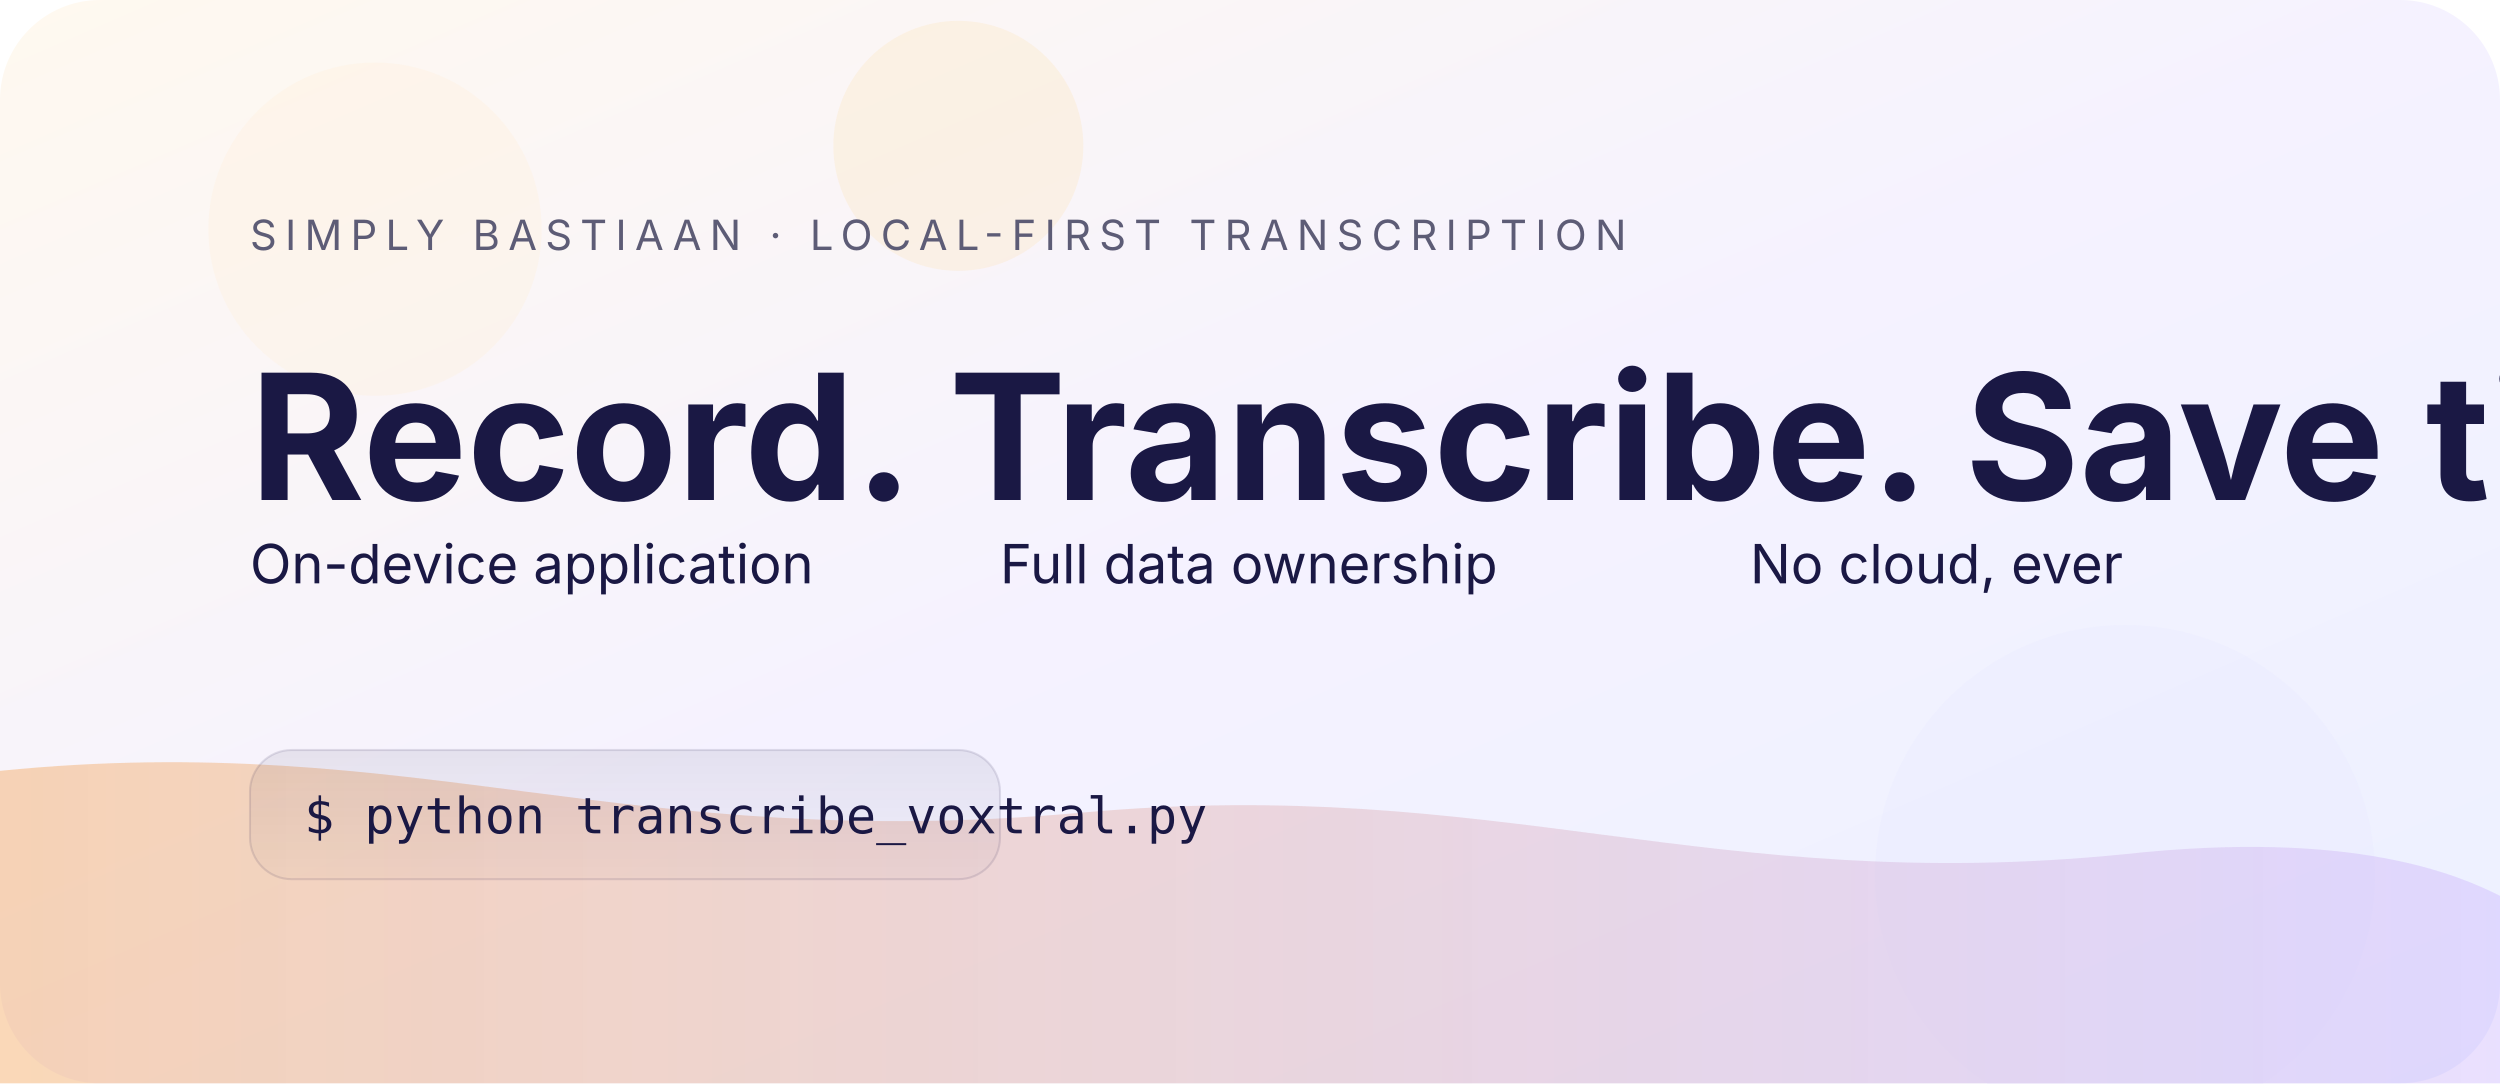
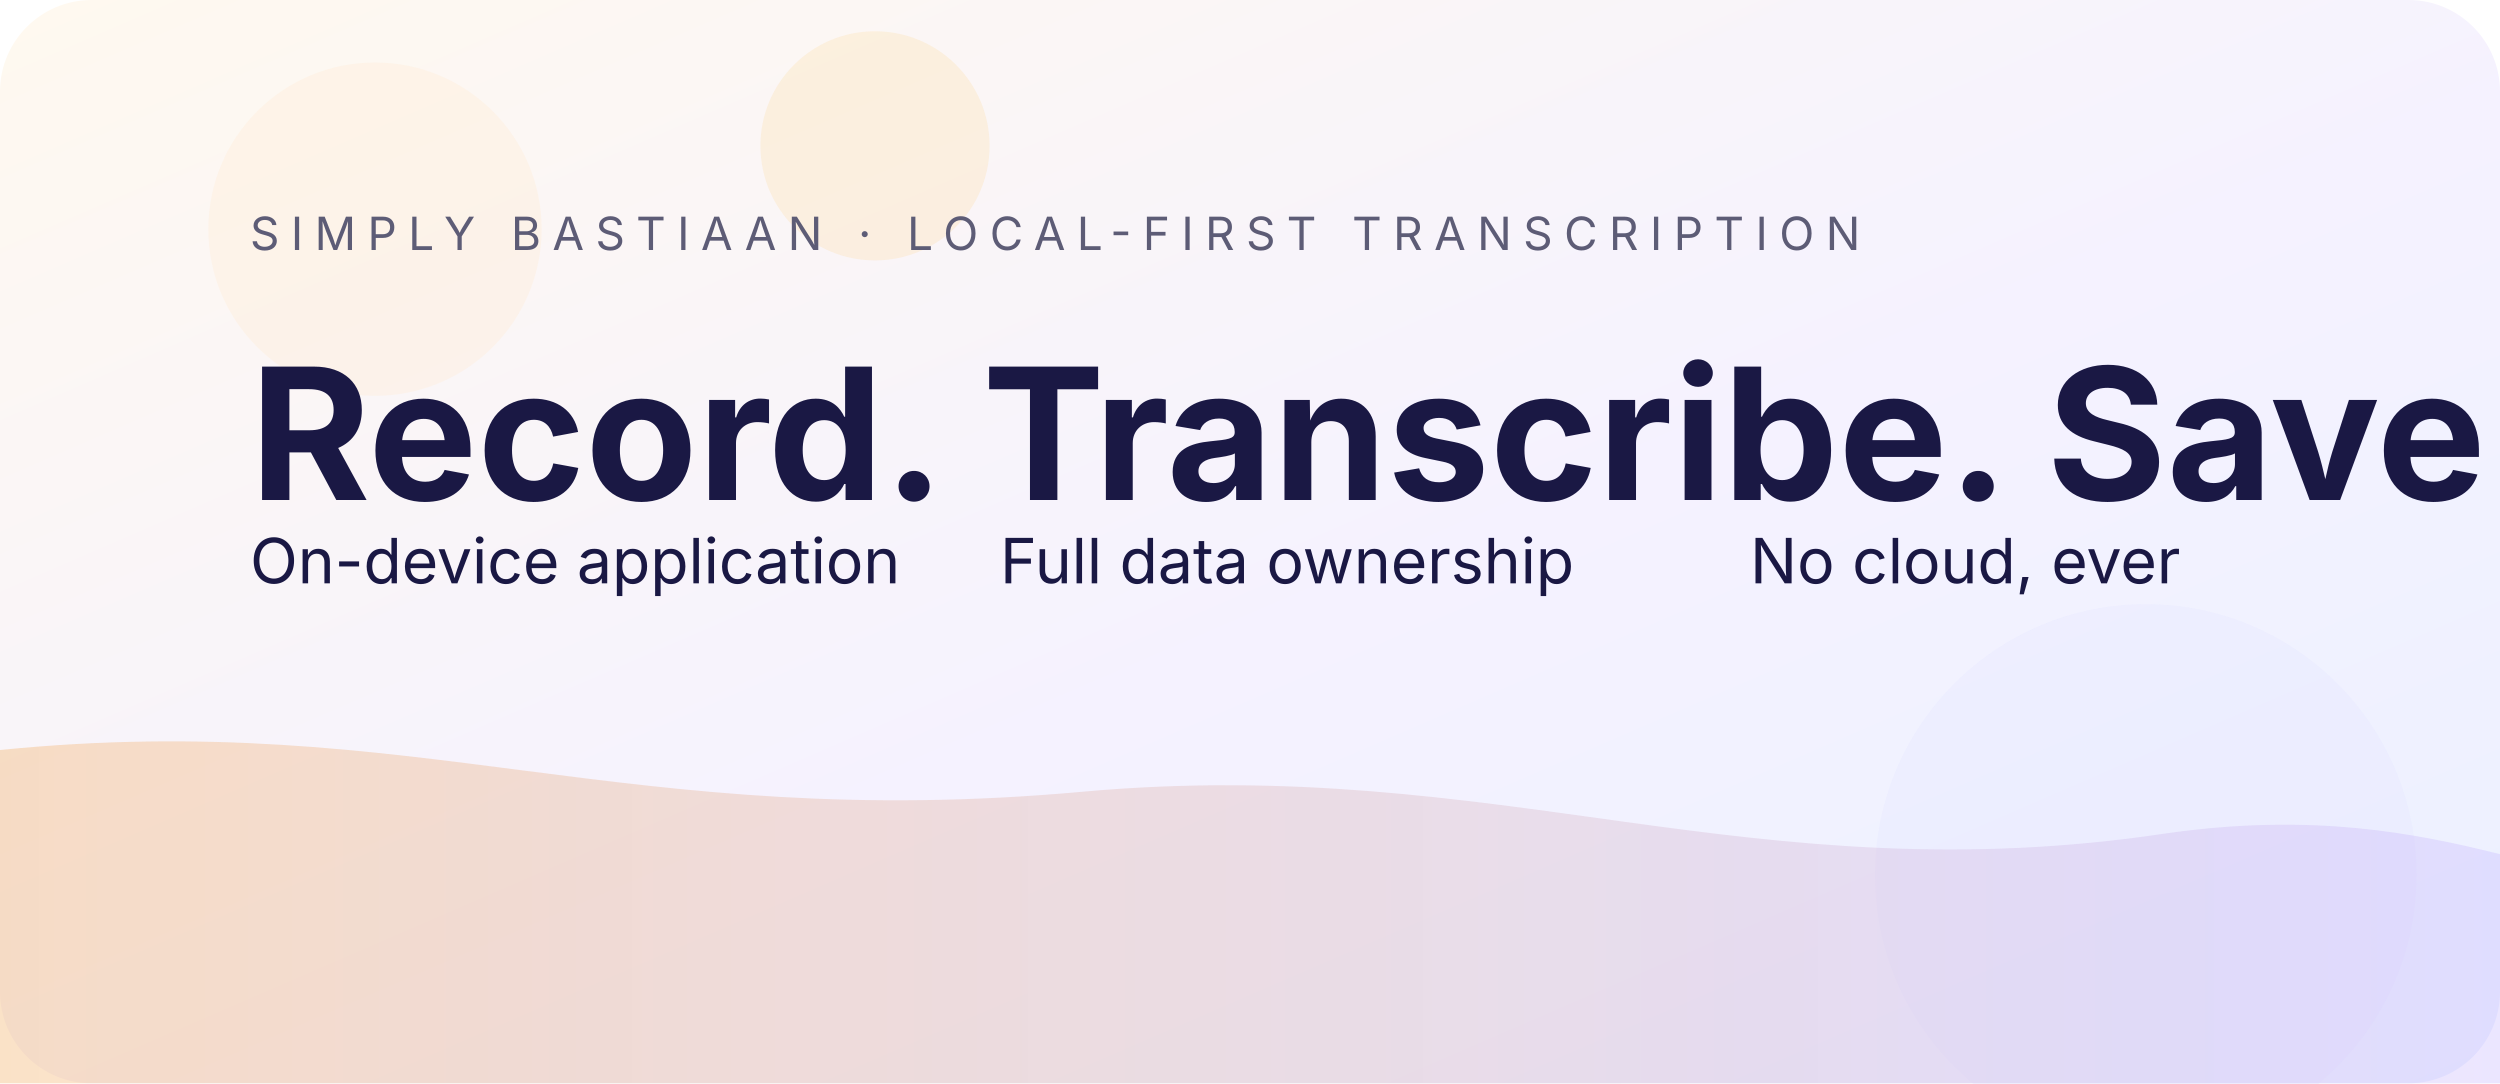
<svg xmlns="http://www.w3.org/2000/svg" width="1200" height="520" viewBox="0 0 1200 520" role="img" aria-labelledby="title desc">
  <defs>
    <linearGradient id="bg" x1="0%" y1="0%" x2="100%" y2="100%">
      <stop offset="0%" stop-color="#FFF9EF" />
-       <stop offset="50%" stop-color="#F5F2FF" />
-       <stop offset="100%" stop-color="#ECF1FF" />
+       <stop offset="55%" stop-color="#F5F2FF" />
+       <stop offset="100%" stop-color="#EBF1FF" />
    </linearGradient>
    <linearGradient id="wave" x1="0%" y1="0%" x2="100%" y2="0%">
-       <stop offset="0%" stop-color="#F5B16E" stop-opacity="0.9" />
-       <stop offset="100%" stop-color="#CDB8FF" stop-opacity="0.8" />
-     </linearGradient>
-     <linearGradient id="pill" x1="0%" y1="0%" x2="0%" y2="100%">
-       <stop offset="0%" stop-color="rgba(26,24,68,0.08)" />
-       <stop offset="100%" stop-color="rgba(26,24,68,0.02)" />
+       <stop offset="0%" stop-color="#F4B36E" stop-opacity="0.85" />
+       <stop offset="100%" stop-color="#C8B9FF" stop-opacity="0.8" />
    </linearGradient>
  </defs>
-   <rect width="1200" height="520" rx="48" fill="url(#bg)" />
-   <g opacity="0.3">
-     <circle cx="180" cy="110" r="80" fill="#FFEED8" />
-     <circle cx="460" cy="70" r="60" fill="#FDE3BA" />
-     <circle cx="1020" cy="420" r="120" fill="#E7E8FF" />
+   <rect width="1200" height="520" rx="44" fill="url(#bg)" />
+   <g opacity="0.35">
+     <circle cx="180" cy="110" r="80" fill="#FFEBD4" />
+     <circle cx="420" cy="70" r="55" fill="#FCE1B4" />
+     <circle cx="1030" cy="420" r="130" fill="#E4E6FF" />
  </g>
-   <path d="M0 370 C200 350 300 410 520 390 C720 372 820 430 1020 410 C1130 398 1180 420 1200 430 L1200 520 L0 520 Z" fill="url(#wave)" opacity="0.55" />
+   <path d="M0 360 C200 340 300 400 520 380 C720 362 840 430 1040 400 C1110 390 1160 400 1200 410 L1200 520 L0 520 Z" fill="url(#wave)" opacity="0.45" />
  <g transform="translate(120 120)" font-family="'Inter','Segoe UI',sans-serif" fill="#1A1844">
-     <text font-size="20" letter-spacing="0.2em" fill="#5D5C76">SIMPLY BASTIAAN · LOCAL-FIRST TRANSCRIPTION</text>
-     <text y="120" font-size="84" font-weight="700">Record. Transcribe. Save time.</text>
+     <text font-size="22" letter-spacing="0.25em" fill="#5D5C76">SIMPLY BASTIAAN · LOCAL-FIRST TRANSCRIPTION</text>
+     <text y="120" font-size="88" font-weight="700">Record. Transcribe. Save time.</text>
  </g>
-   <g transform="translate(120 280)" font-family="'Inter','Segoe UI',sans-serif" fill="#1A1844" font-size="26">
+   <g transform="translate(120 280)" font-family="'Inter','Segoe UI',sans-serif" fill="#1A1844" font-size="30">
    <text>On-device application</text>
    <text x="360">Full data ownership</text>
    <text x="720">No cloud, ever</text>
  </g>
-   <g transform="translate(120 360)" font-family="'Space Mono','Fira Code',monospace">
-     <rect width="360" height="62" rx="20" fill="url(#pill)" stroke="rgba(26,24,68,0.12)" />
-     <text x="26" y="40" font-size="24" fill="#1A1844">$ python transcribe_voxtral.py</text>
-   </g>
</svg>
